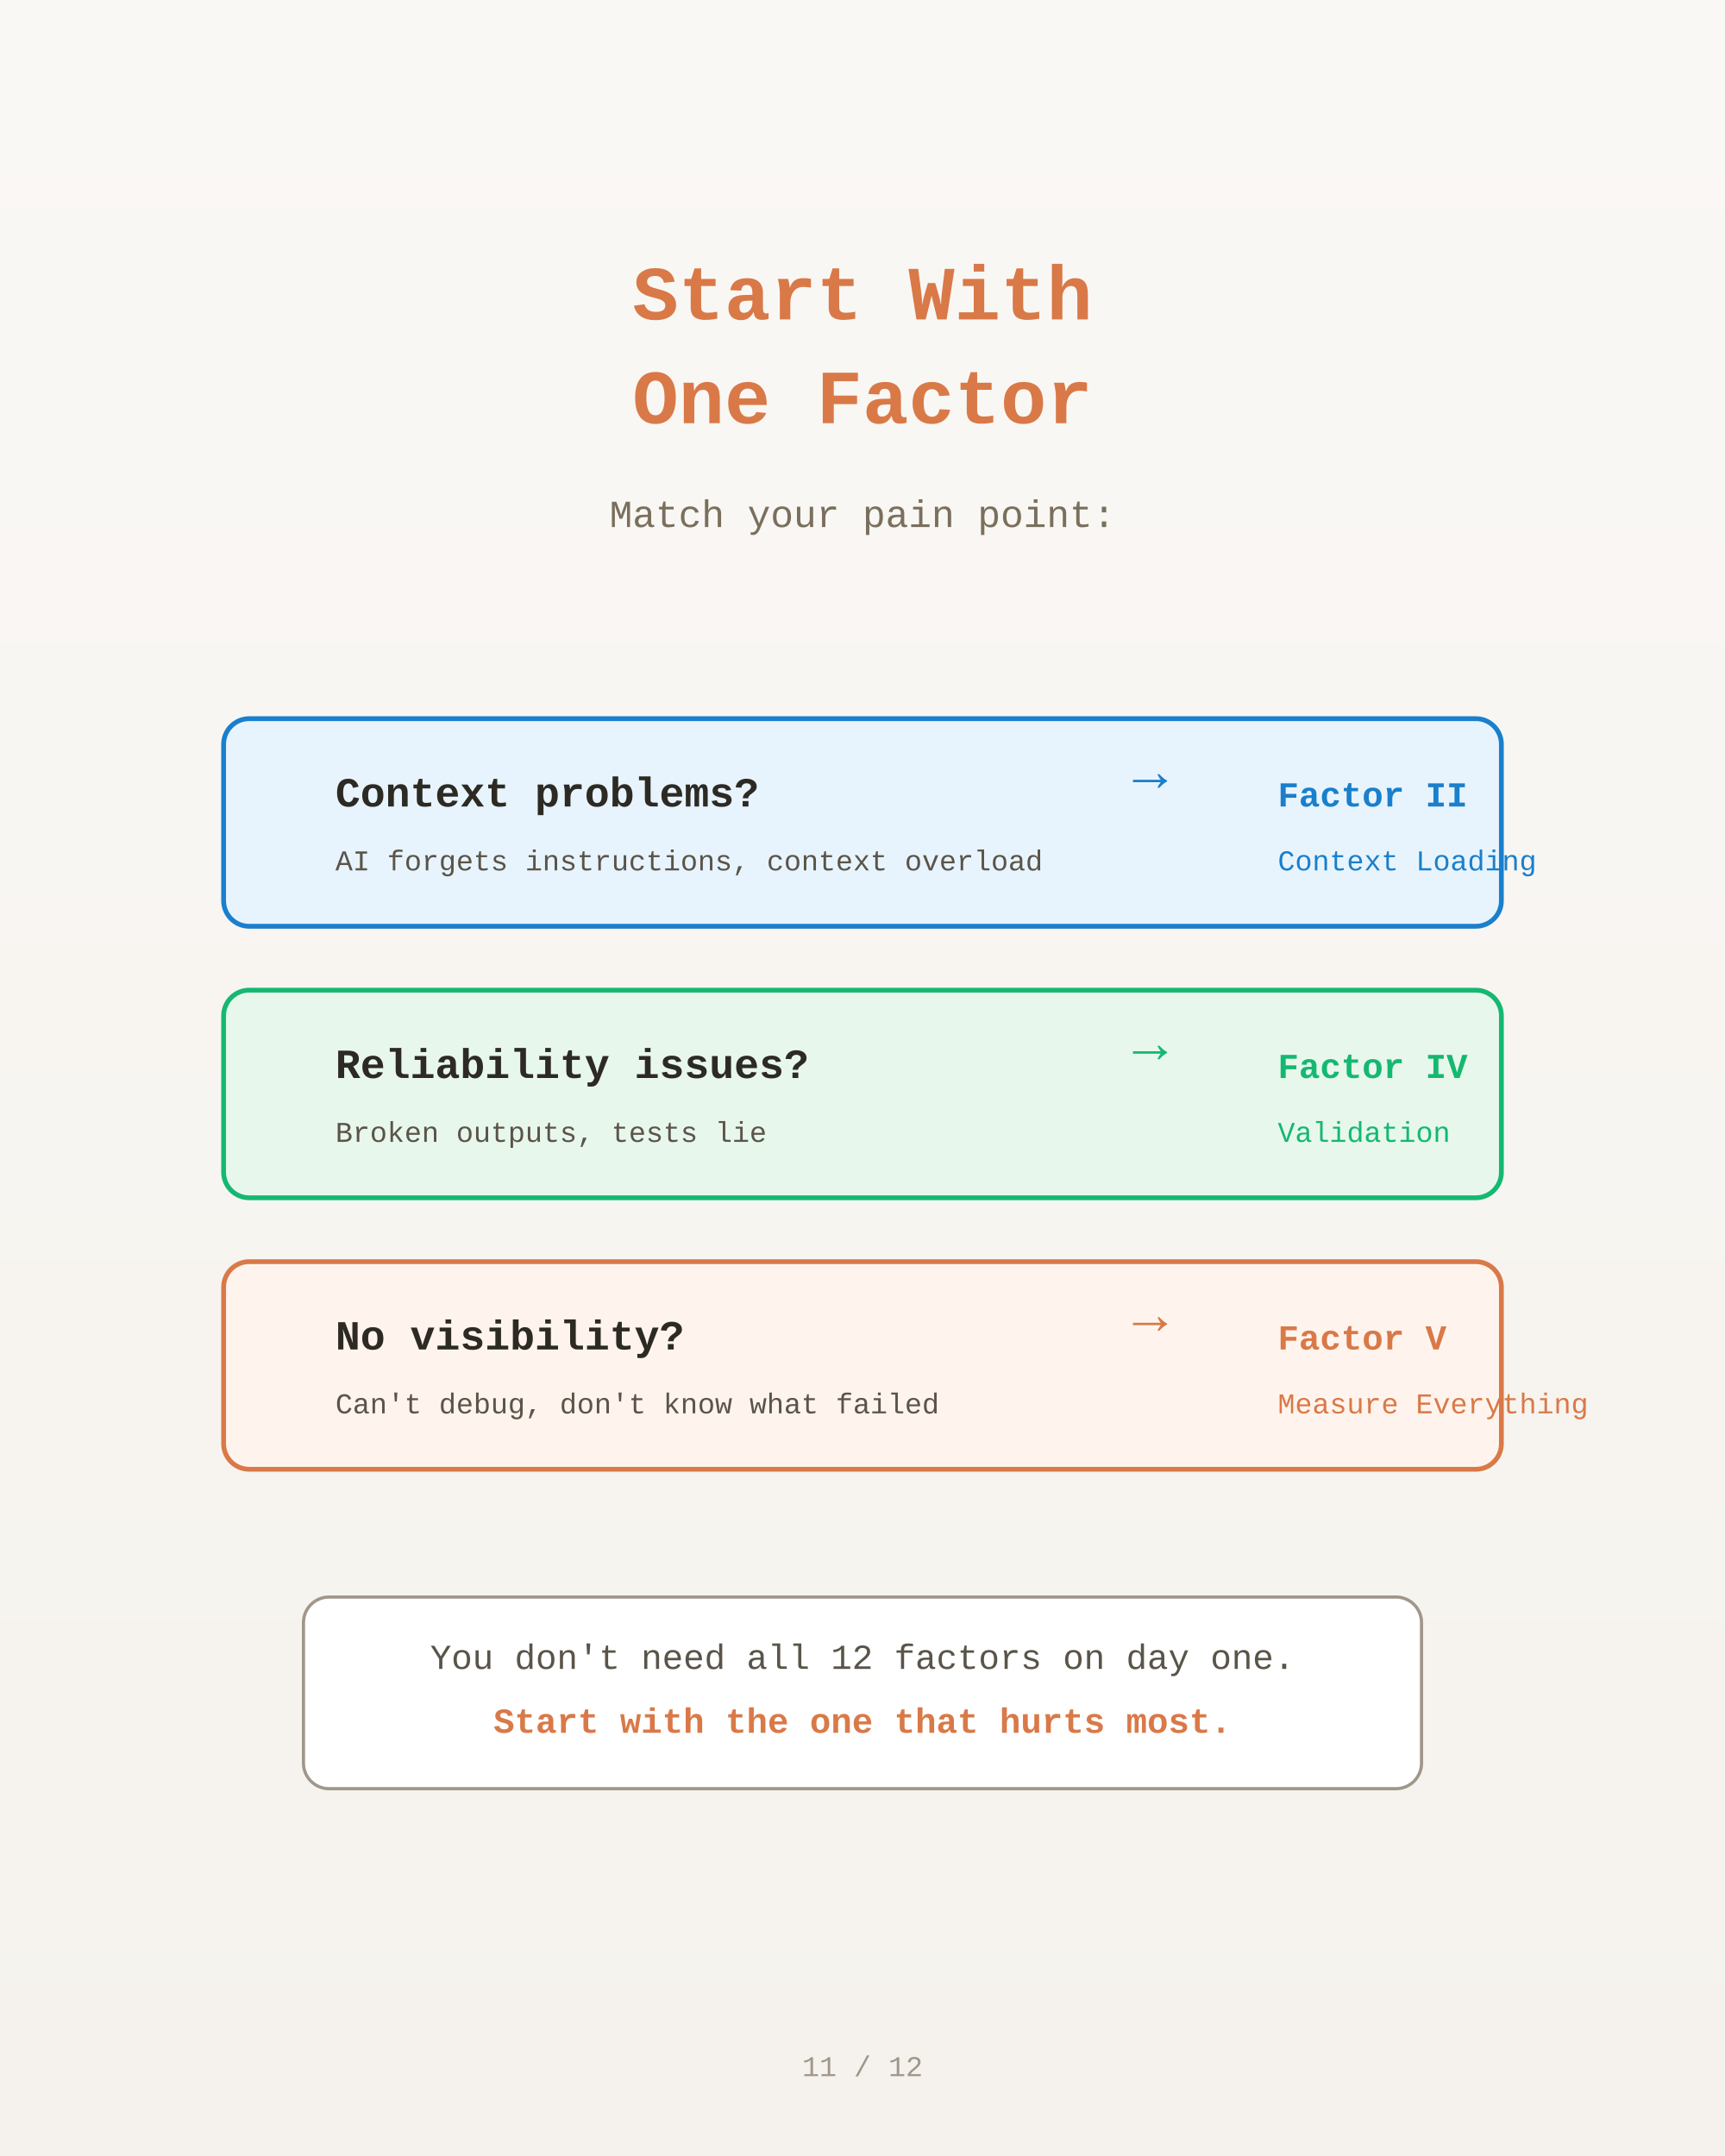
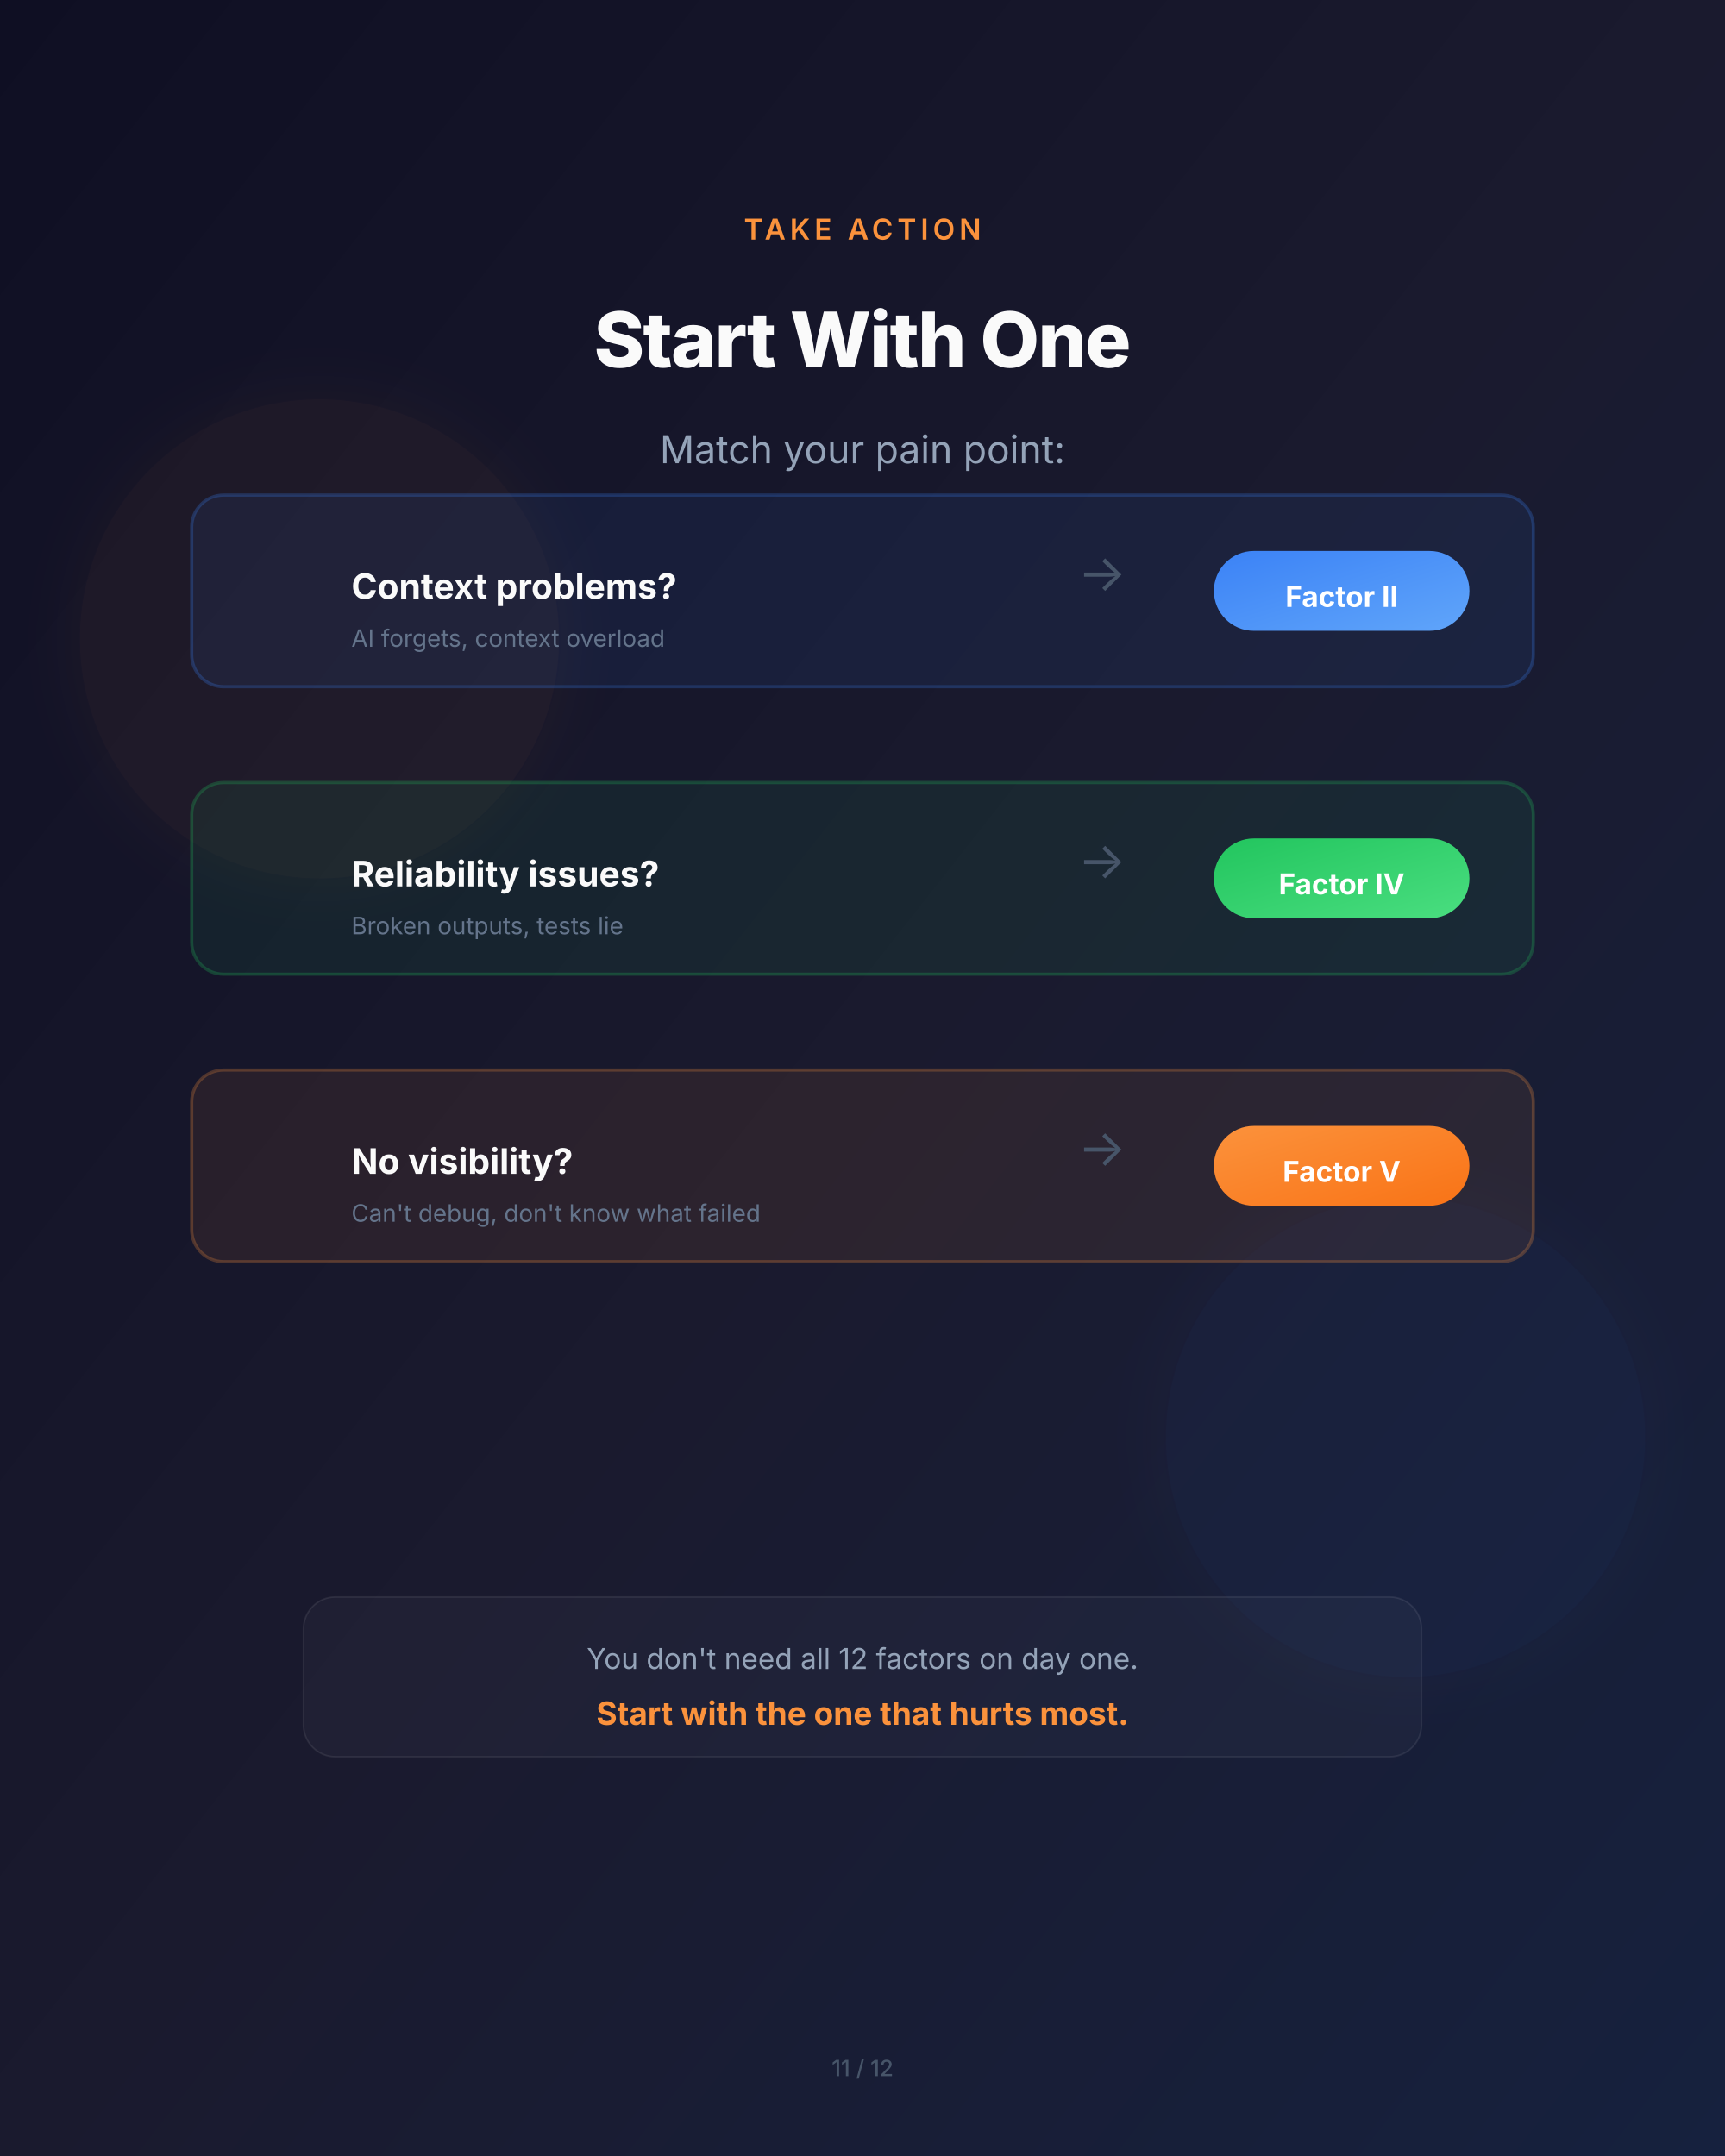
<svg xmlns="http://www.w3.org/2000/svg" viewBox="0 0 1080 1350">
  <defs>
-     <style>
-       text { font-family: 'Space Mono', 'Courier New', Courier, monospace; }
-     </style>
-     <linearGradient id="bg" x1="0%" y1="0%" x2="0%" y2="100%">
-       <stop offset="0%" style="stop-color:#FAF8F5" />
-       <stop offset="100%" style="stop-color:#F5F2ED" />
+     <linearGradient id="darkBg" x1="0%" y1="0%" x2="100%" y2="100%">
+       <stop offset="0%" style="stop-color:#0F0F23" />
+       <stop offset="50%" style="stop-color:#1a1a2e" />
+       <stop offset="100%" style="stop-color:#16213e" />
    </linearGradient>
+     <linearGradient id="blueGrad" x1="0%" y1="0%" x2="100%" y2="100%">
+       <stop offset="0%" style="stop-color:#3B82F6" />
+       <stop offset="100%" style="stop-color:#60A5FA" />
+     </linearGradient>
+     <linearGradient id="greenGrad" x1="0%" y1="0%" x2="100%" y2="100%">
+       <stop offset="0%" style="stop-color:#22C55E" />
+       <stop offset="100%" style="stop-color:#4ADE80" />
+     </linearGradient>
+     <linearGradient id="orangeGrad" x1="0%" y1="0%" x2="100%" y2="100%">
+       <stop offset="0%" style="stop-color:#FB923C" />
+       <stop offset="100%" style="stop-color:#F97316" />
+     </linearGradient>
+     <filter id="glow" x="-50%" y="-50%" width="200%" height="200%">
+       <feGaussianBlur stdDeviation="20" result="coloredBlur" />
+       <feMerge>
+         <feMergeNode in="coloredBlur" />
+         <feMergeNode in="SourceGraphic" />
+       </feMerge>
+     </filter>
  </defs>
-   <rect width="1080" height="1350" fill="url(#bg)" />
-   <g transform="translate(540, 200)">
-     <text x="0" y="0" text-anchor="middle" font-size="48" font-weight="700" fill="#D97948">
-       Start With
-     </text>
-     <text x="0" y="65" text-anchor="middle" font-size="48" font-weight="700" fill="#D97948">
-       One Factor
-     </text>
-     <text x="0" y="130" text-anchor="middle" font-size="24" fill="#7A6F5D">
-       Match your pain point:
-     </text>
-   </g>
-   <g transform="translate(540, 500)">
+   <rect width="1080" height="1350" fill="url(#darkBg)" />
+   <ellipse cx="200" cy="400" rx="150" ry="150" fill="#FB923C" opacity="0.05" filter="url(#glow)" />
+   <ellipse cx="880" cy="900" rx="150" ry="150" fill="#3B82F6" opacity="0.04" filter="url(#glow)" />
+   <text x="540" y="150" text-anchor="middle" font-family="Inter, -apple-system, sans-serif" font-size="18" font-weight="600" fill="#FB923C" letter-spacing="0.15em">
+     TAKE ACTION
+   </text>
+   <text x="540" y="230" text-anchor="middle" font-family="Inter, -apple-system, sans-serif" font-size="48" font-weight="800" fill="#FAFAFA" letter-spacing="-0.02em">
+     Start With One
+   </text>
+   <text x="540" y="290" text-anchor="middle" font-family="Inter, -apple-system, sans-serif" font-size="24" fill="#94A3B8">
+     Match your pain point:
+   </text>
+   <g transform="translate(540, 550)">
+     <g transform="translate(0, -180)">
+       <rect x="-420" y="-60" width="840" height="120" rx="20" fill="rgba(59,130,246,0.08)" stroke="rgba(59,130,246,0.25)" stroke-width="2" />
+       <text x="-320" y="5" font-family="Inter, -apple-system, sans-serif" font-size="22" font-weight="700" fill="#FAFAFA">Context problems?</text>
+       <text x="-320" y="35" font-family="Inter, -apple-system, sans-serif" font-size="15" fill="#64748B">AI forgets, context overload</text>
+       <text x="150" y="0" text-anchor="middle" font-family="Inter, -apple-system, sans-serif" font-size="32" fill="#475569">→</text>
+       <rect x="220" y="-25" width="160" height="50" rx="25" fill="url(#blueGrad)" />
+       <text x="300" y="10" text-anchor="middle" font-family="Inter, -apple-system, sans-serif" font-size="18" font-weight="700" fill="#FFFFFF">Factor II</text>
+     </g>
    <g transform="translate(0, 0)">
-       <rect x="-400" y="-50" width="800" height="130" rx="16" fill="#E8F4FD" stroke="#1A7FCC" stroke-width="3" />
-       <text x="-330" y="5" font-size="26" font-weight="600" fill="#2D2A24">Context problems?</text>
-       <text x="180" y="-5" text-anchor="middle" font-size="36" fill="#1A7FCC">→</text>
-       <text x="260" y="5" font-size="22" font-weight="700" fill="#1A7FCC">Factor II</text>
-       <text x="-330" y="45" font-size="18" fill="#5A5449">AI forgets instructions, context overload</text>
-       <text x="260" y="45" font-size="18" fill="#1A7FCC">Context Loading</text>
+       <rect x="-420" y="-60" width="840" height="120" rx="20" fill="rgba(34,197,94,0.08)" stroke="rgba(34,197,94,0.25)" stroke-width="2" />
+       <text x="-320" y="5" font-family="Inter, -apple-system, sans-serif" font-size="22" font-weight="700" fill="#FAFAFA">Reliability issues?</text>
+       <text x="-320" y="35" font-family="Inter, -apple-system, sans-serif" font-size="15" fill="#64748B">Broken outputs, tests lie</text>
+       <text x="150" y="0" text-anchor="middle" font-family="Inter, -apple-system, sans-serif" font-size="32" fill="#475569">→</text>
+       <rect x="220" y="-25" width="160" height="50" rx="25" fill="url(#greenGrad)" />
+       <text x="300" y="10" text-anchor="middle" font-family="Inter, -apple-system, sans-serif" font-size="18" font-weight="700" fill="#FFFFFF">Factor IV</text>
    </g>
-     <g transform="translate(0, 170)">
-       <rect x="-400" y="-50" width="800" height="130" rx="16" fill="#E8F7EC" stroke="#15B871" stroke-width="3" />
-       <text x="-330" y="5" font-size="26" font-weight="600" fill="#2D2A24">Reliability issues?</text>
-       <text x="180" y="-5" text-anchor="middle" font-size="36" fill="#15B871">→</text>
-       <text x="260" y="5" font-size="22" font-weight="700" fill="#15B871">Factor IV</text>
-       <text x="-330" y="45" font-size="18" fill="#5A5449">Broken outputs, tests lie</text>
-       <text x="260" y="45" font-size="18" fill="#15B871">Validation</text>
-     </g>
-     <g transform="translate(0, 340)">
-       <rect x="-400" y="-50" width="800" height="130" rx="16" fill="#FFF4ED" stroke="#D97948" stroke-width="3" />
-       <text x="-330" y="5" font-size="26" font-weight="600" fill="#2D2A24">No visibility?</text>
-       <text x="180" y="-5" text-anchor="middle" font-size="36" fill="#D97948">→</text>
-       <text x="260" y="5" font-size="22" font-weight="700" fill="#D97948">Factor V</text>
-       <text x="-330" y="45" font-size="18" fill="#5A5449">Can't debug, don't know what failed</text>
-       <text x="260" y="45" font-size="18" fill="#D97948">Measure Everything</text>
+     <g transform="translate(0, 180)">
+       <rect x="-420" y="-60" width="840" height="120" rx="20" fill="rgba(251,146,60,0.08)" stroke="rgba(251,146,60,0.25)" stroke-width="2" />
+       <text x="-320" y="5" font-family="Inter, -apple-system, sans-serif" font-size="22" font-weight="700" fill="#FAFAFA">No visibility?</text>
+       <text x="-320" y="35" font-family="Inter, -apple-system, sans-serif" font-size="15" fill="#64748B">Can't debug, don't know what failed</text>
+       <text x="150" y="0" text-anchor="middle" font-family="Inter, -apple-system, sans-serif" font-size="32" fill="#475569">→</text>
+       <rect x="220" y="-25" width="160" height="50" rx="25" fill="url(#orangeGrad)" />
+       <text x="300" y="10" text-anchor="middle" font-family="Inter, -apple-system, sans-serif" font-size="18" font-weight="700" fill="#FFFFFF">Factor V</text>
    </g>
  </g>
  <g transform="translate(540, 1050)">
-     <rect x="-350" y="-50" width="700" height="120" rx="16" fill="#FFFFFF" stroke="#A0978B" stroke-width="2" />
-     <text x="0" y="-5" text-anchor="middle" font-size="22" fill="#5A5449">
+     <rect x="-350" y="-50" width="700" height="100" rx="20" fill="rgba(255,255,255,0.03)" stroke="rgba(255,255,255,0.08)" stroke-width="1" />
+     <text x="0" y="-5" text-anchor="middle" font-family="Inter, -apple-system, sans-serif" font-size="18" fill="#94A3B8">
      You don't need all 12 factors on day one.
    </text>
-     <text x="0" y="35" text-anchor="middle" font-size="22" font-weight="600" fill="#D97948">
+     <text x="0" y="30" text-anchor="middle" font-family="Inter, -apple-system, sans-serif" font-size="20" font-weight="700" fill="#FB923C">
      Start with the one that hurts most.
    </text>
  </g>
-   <text x="540" y="1300" text-anchor="middle" font-size="18" fill="#A0978B">11 / 12</text>
+   <text x="540" y="1300" text-anchor="middle" font-family="Inter, -apple-system, sans-serif" font-size="14" font-weight="500" fill="#475569">11 / 12</text>
</svg>
